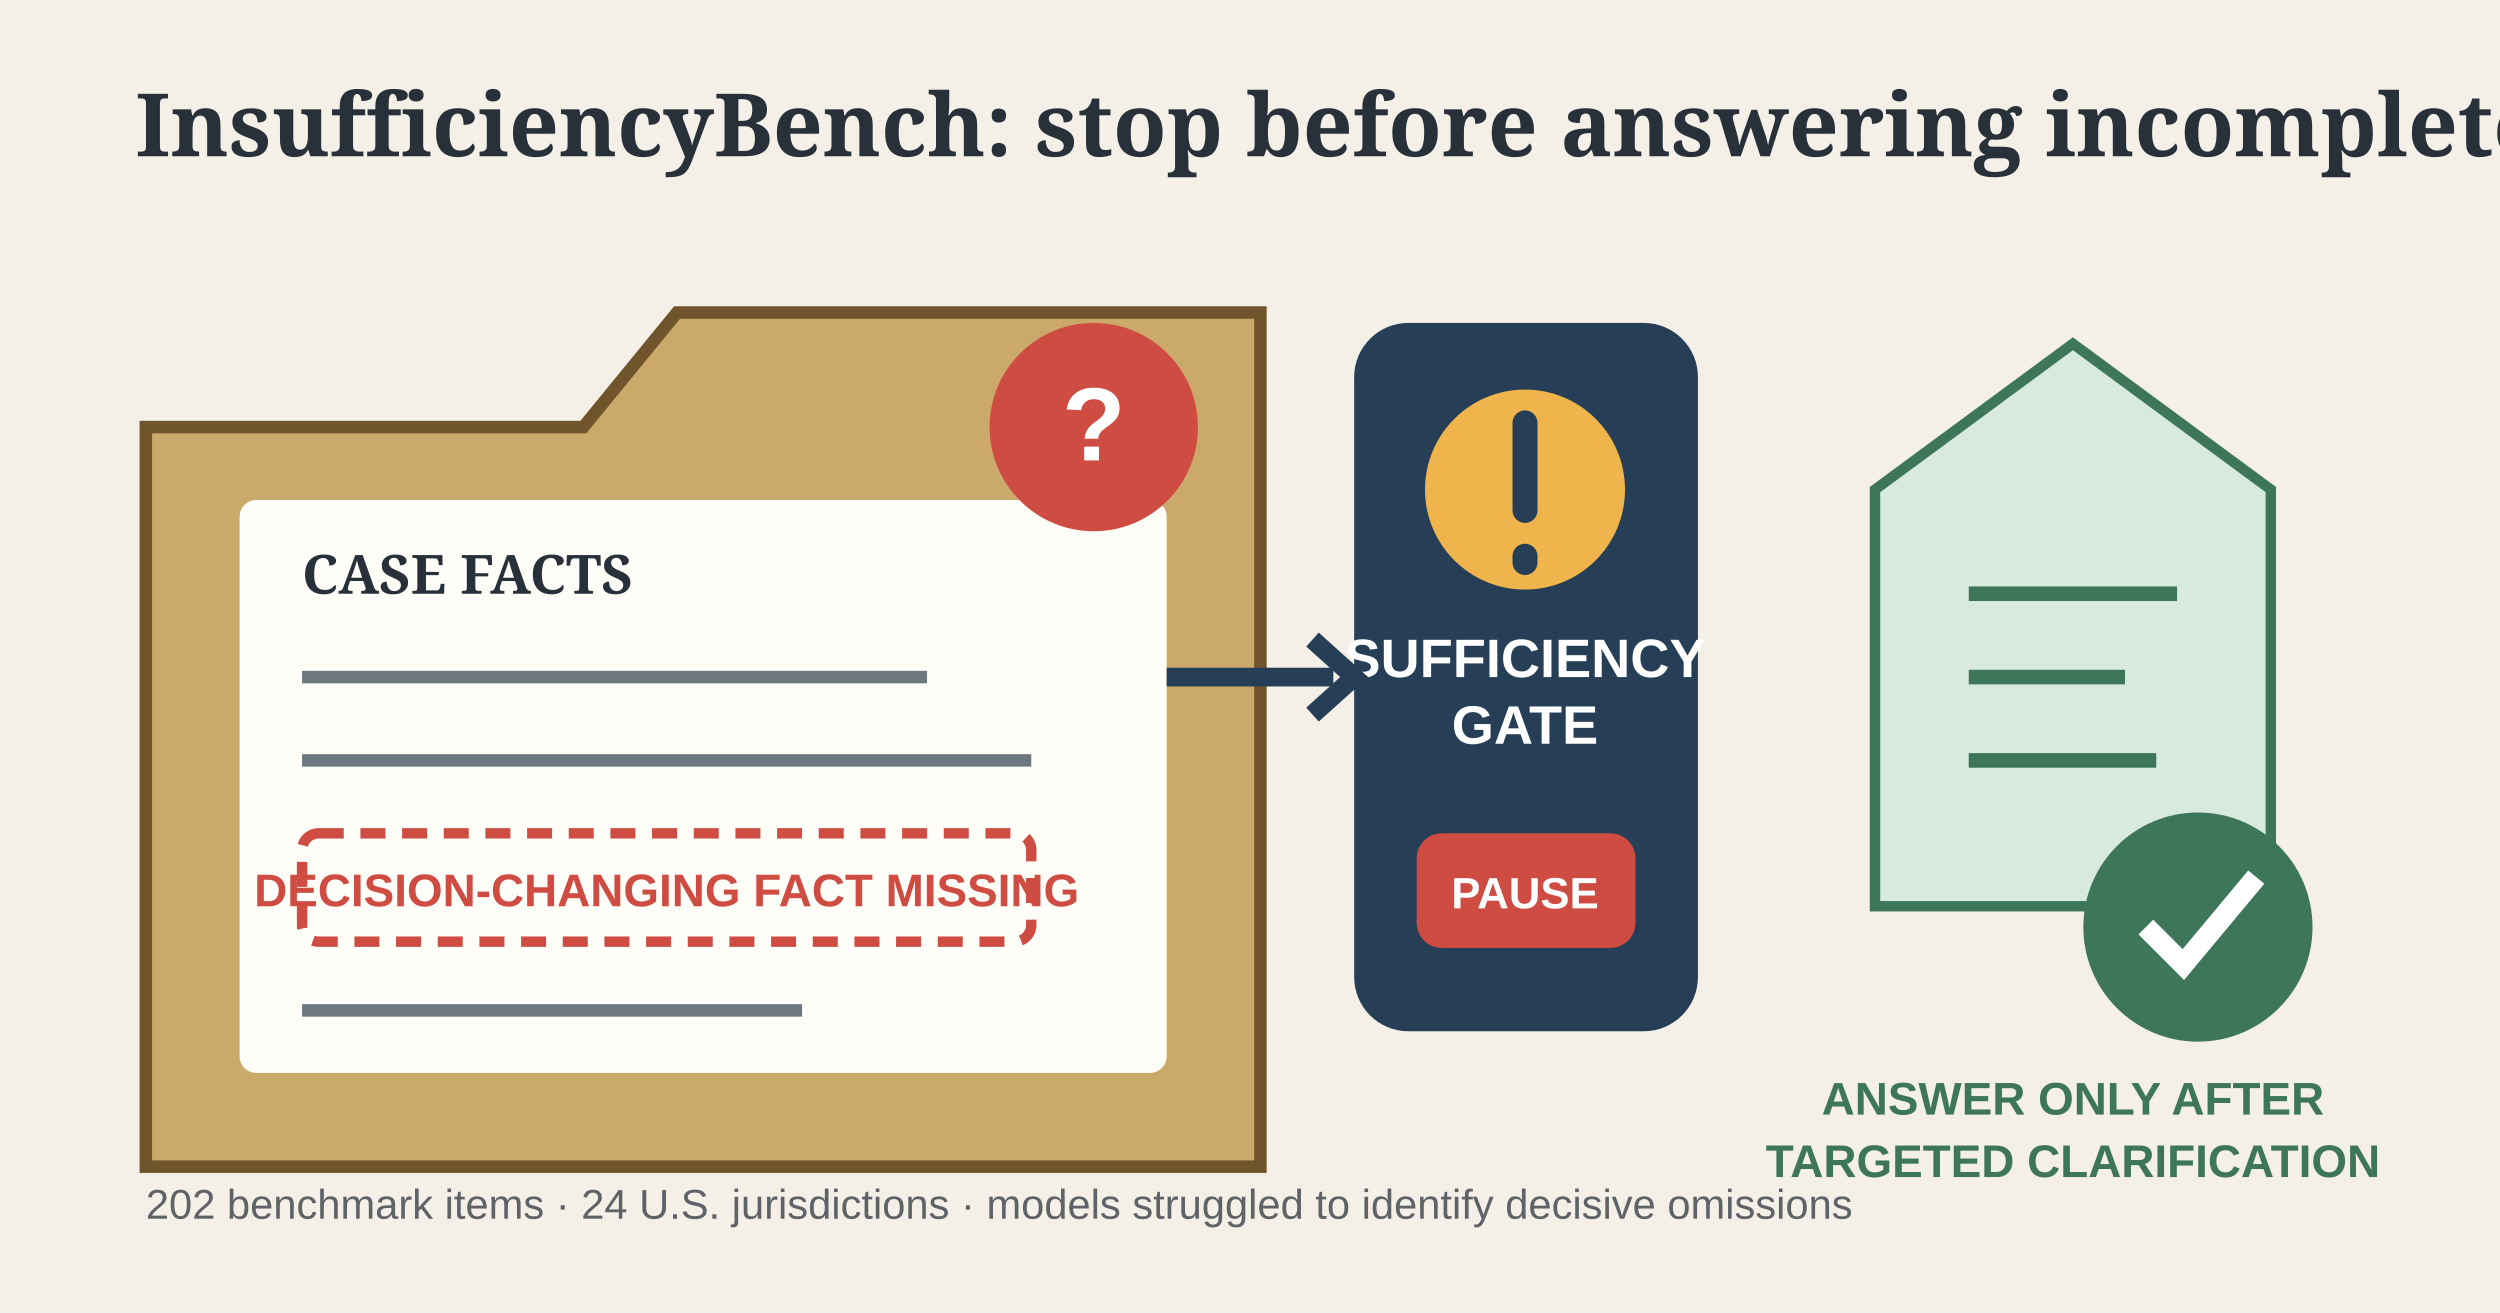
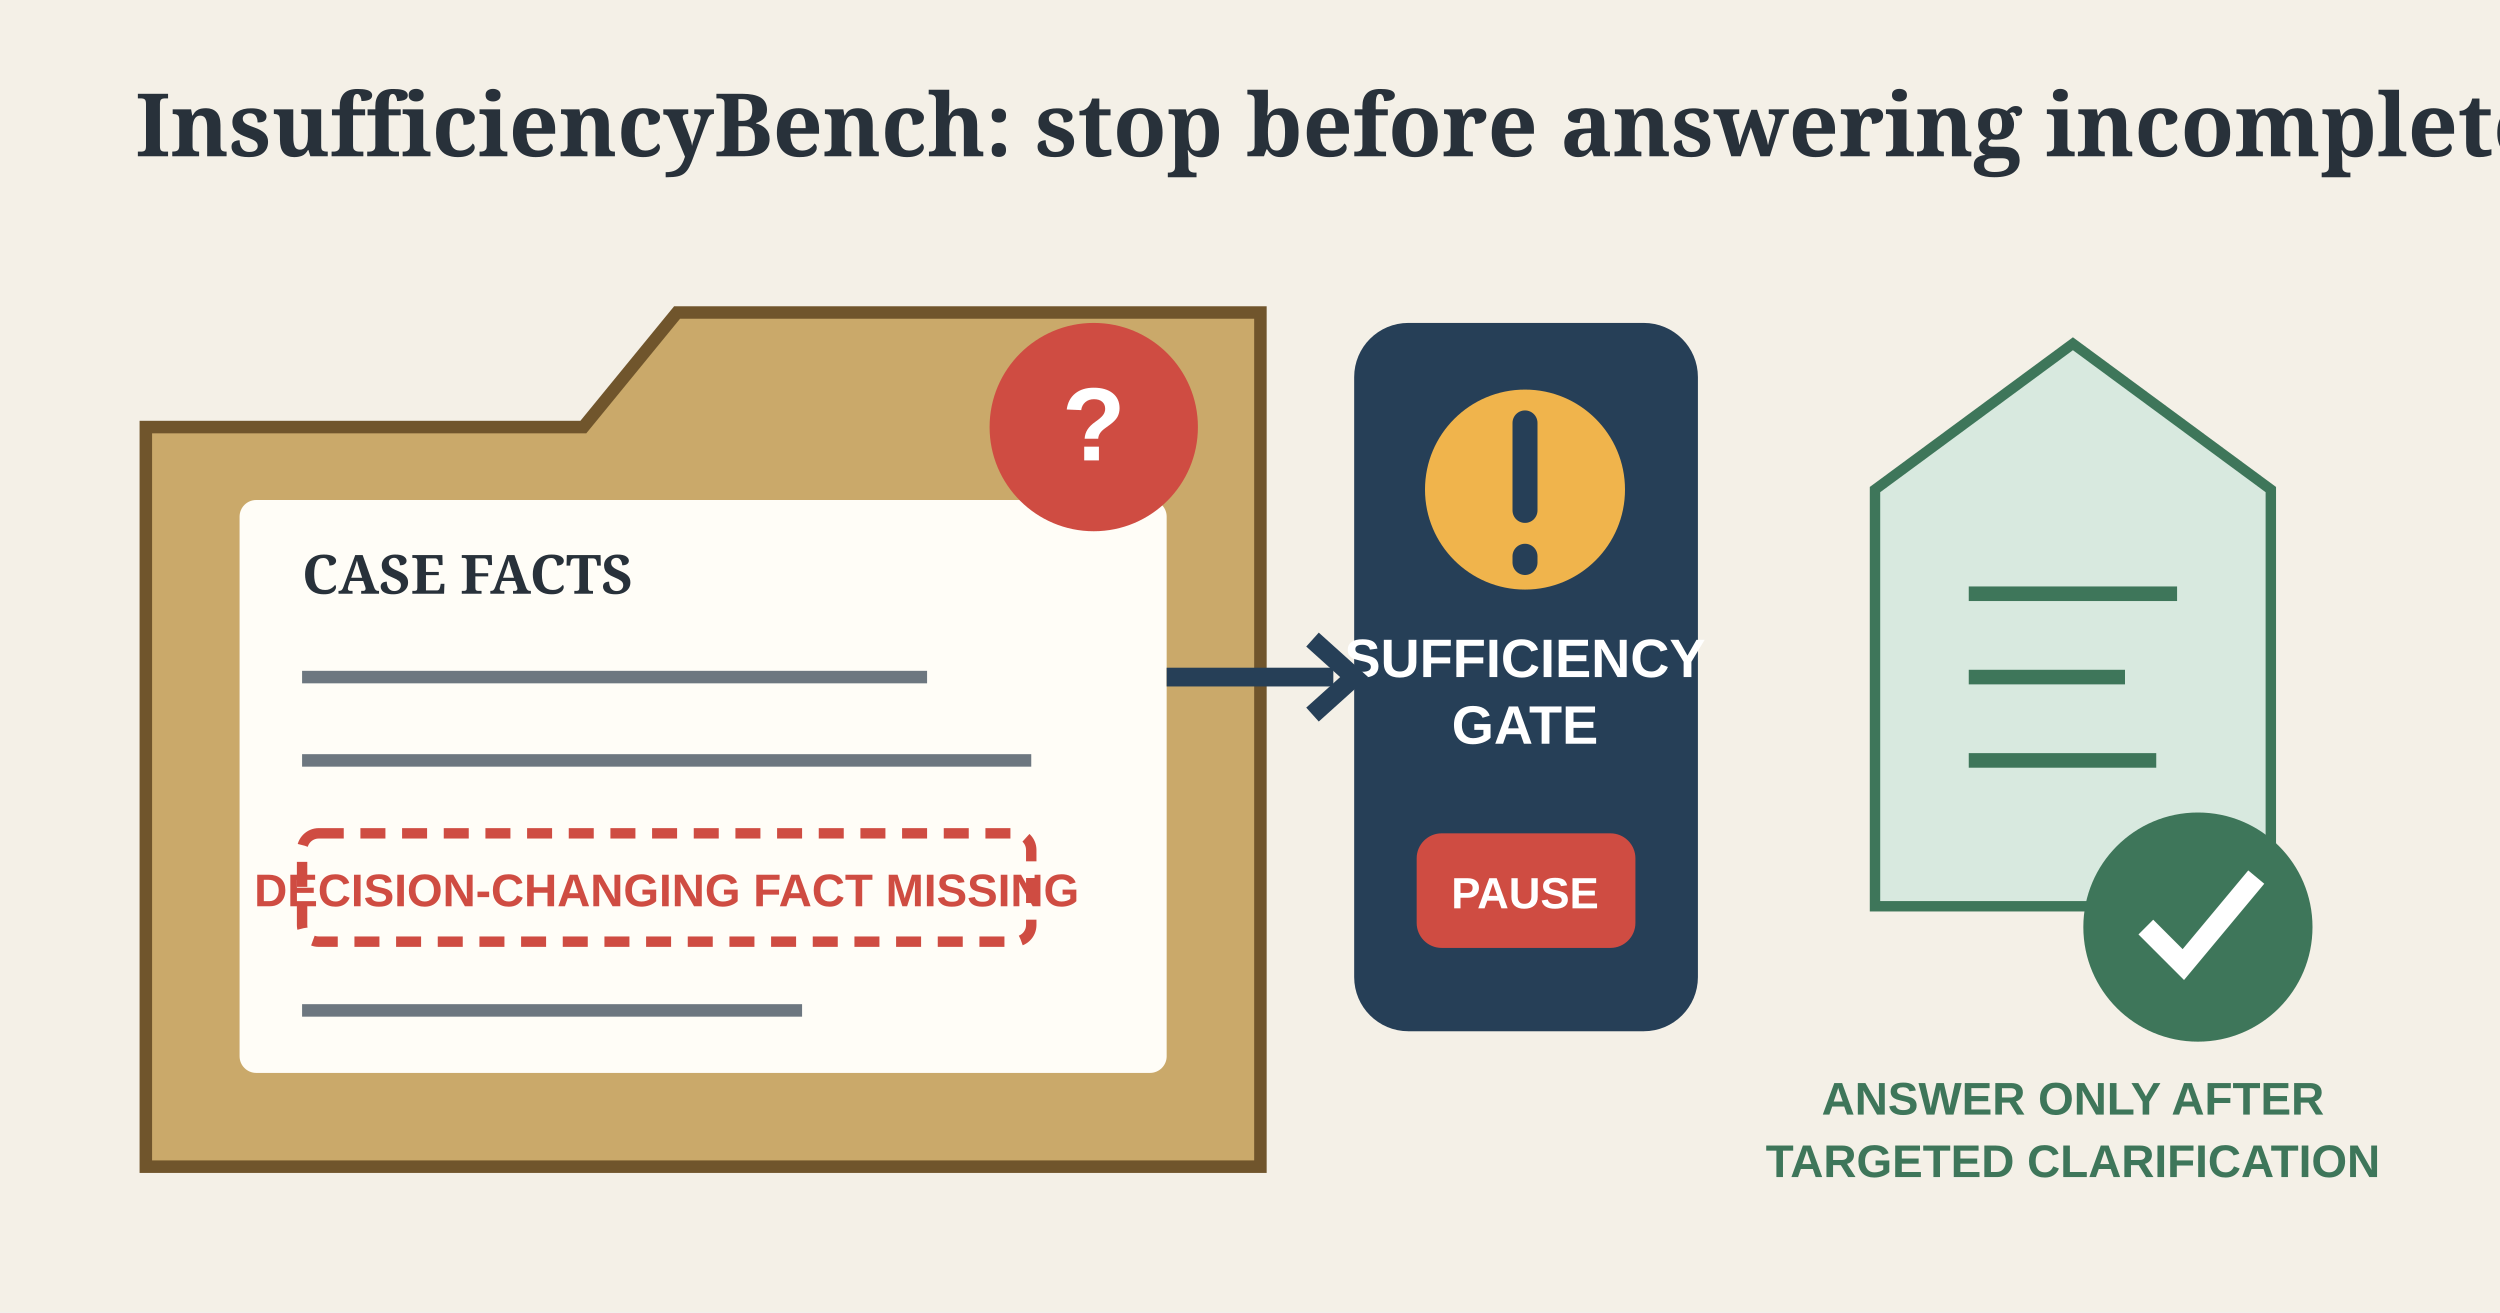
<svg xmlns="http://www.w3.org/2000/svg" width="1200" height="630" viewBox="0 0 1200 630" role="img" aria-labelledby="t d">
  <rect width="1200" height="630" fill="#f4f0e7" />
  <text x="65" y="75" font-family="Georgia" font-size="42" font-weight="700" fill="#28313a">InsufficiencyBench: stop before answering incomplete cases</text>
  <g transform="translate(70 135)">
    <path d="M0 70h210l45-55h280v410H0z" fill="#caa96a" stroke="#70552c" stroke-width="6" />
    <rect x="45" y="105" width="445" height="275" rx="8" fill="#fffdf7" />
    <text x="75" y="150" font-family="Georgia" font-size="26" font-weight="700" fill="#28313a">CASE FACTS</text>
    <g stroke="#6d7780" stroke-width="6">
      <path d="M75 190h300" />
      <path d="M75 230h350" />
      <path d="M75 350h240" />
    </g>
    <rect x="75" y="265" width="350" height="52" rx="8" fill="none" stroke="#cf4c42" stroke-width="5" stroke-dasharray="12 8" />
    <text x="250" y="300" text-anchor="middle" font-family="Arial" font-size="22" font-weight="700" fill="#cf4c42">DECISION-CHANGING FACT MISSING</text>
    <circle cx="455" cy="70" r="50" fill="#cf4c42" />
    <text x="455" y="86" text-anchor="middle" font-family="Arial" font-size="50" font-weight="700" fill="white">?</text>
  </g>
  <g transform="translate(650 155)" font-family="Arial">
    <rect x="0" y="0" width="165" height="340" rx="26" fill="#263f57" />
    <circle cx="82" cy="80" r="48" fill="#f0b44c" />
    <path d="M82 48v42M82 112v3" stroke="#263f57" stroke-width="12" stroke-linecap="round" />
    <text x="82" y="170" text-anchor="middle" fill="white" font-size="26" font-weight="700">SUFFICIENCY</text>
    <text x="82" y="202" text-anchor="middle" fill="white" font-size="26" font-weight="700">GATE</text>
    <rect x="30" y="245" width="105" height="55" rx="12" fill="#cf4c42" />
    <text x="82" y="281" text-anchor="middle" fill="white" font-size="21" font-weight="700">PAUSE</text>
    <path d="M-90 170h80" stroke="#263f57" stroke-width="9" />
    <path d="M-20 152l20 18-20 18" fill="none" stroke="#263f57" stroke-width="9" />
  </g>
  <g transform="translate(900 165)" font-family="Arial">
    <path d="M0 70l95-70 95 70v200H0z" fill="#d8e9df" stroke="#3e765a" stroke-width="5" />
    <path d="M45 120h100M45 160h75M45 200h90" stroke="#3e765a" stroke-width="7" />
    <circle cx="155" cy="280" r="55" fill="#3e765a" />
    <path d="M130 280l18 18 35-42" fill="none" stroke="white" stroke-width="10" />
    <text x="95" y="370" text-anchor="middle" font-size="22" font-weight="700" fill="#3e765a">ANSWER ONLY AFTER</text>
    <text x="95" y="400" text-anchor="middle" font-size="22" font-weight="700" fill="#3e765a">TARGETED CLARIFICATION</text>
  </g>
-   <text x="70" y="585" font-family="Arial" font-size="20" fill="#5f6368">202 benchmark items · 24 U.S. jurisdictions · models struggled to identify decisive omissions</text>
</svg>
